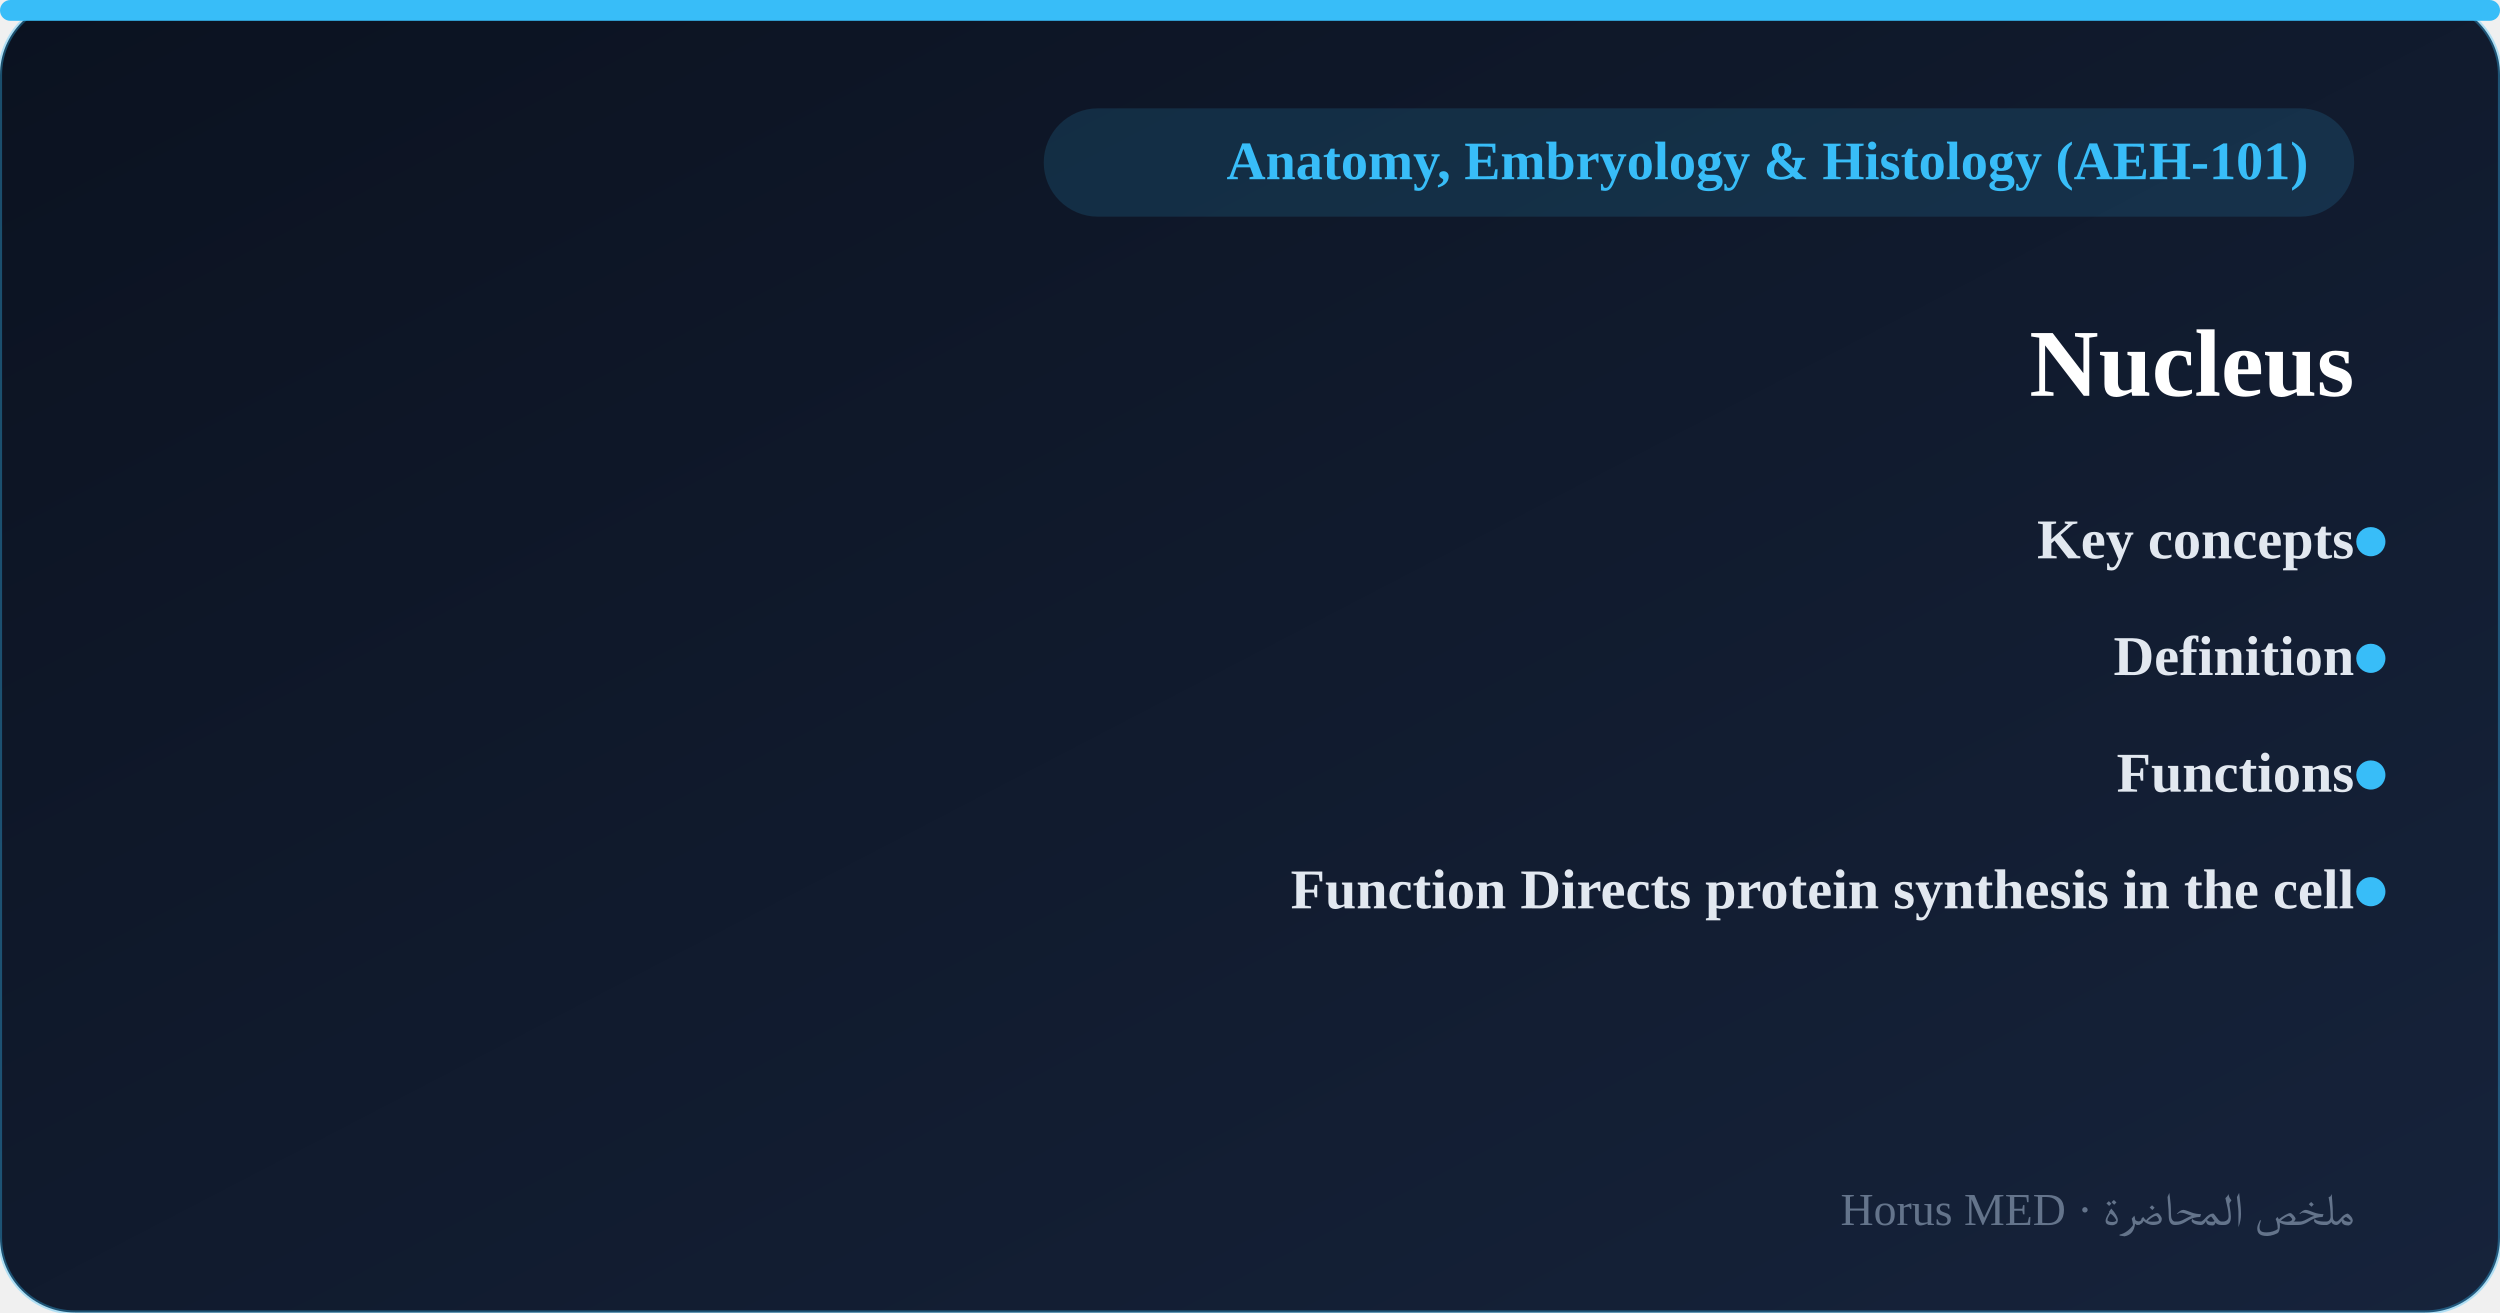
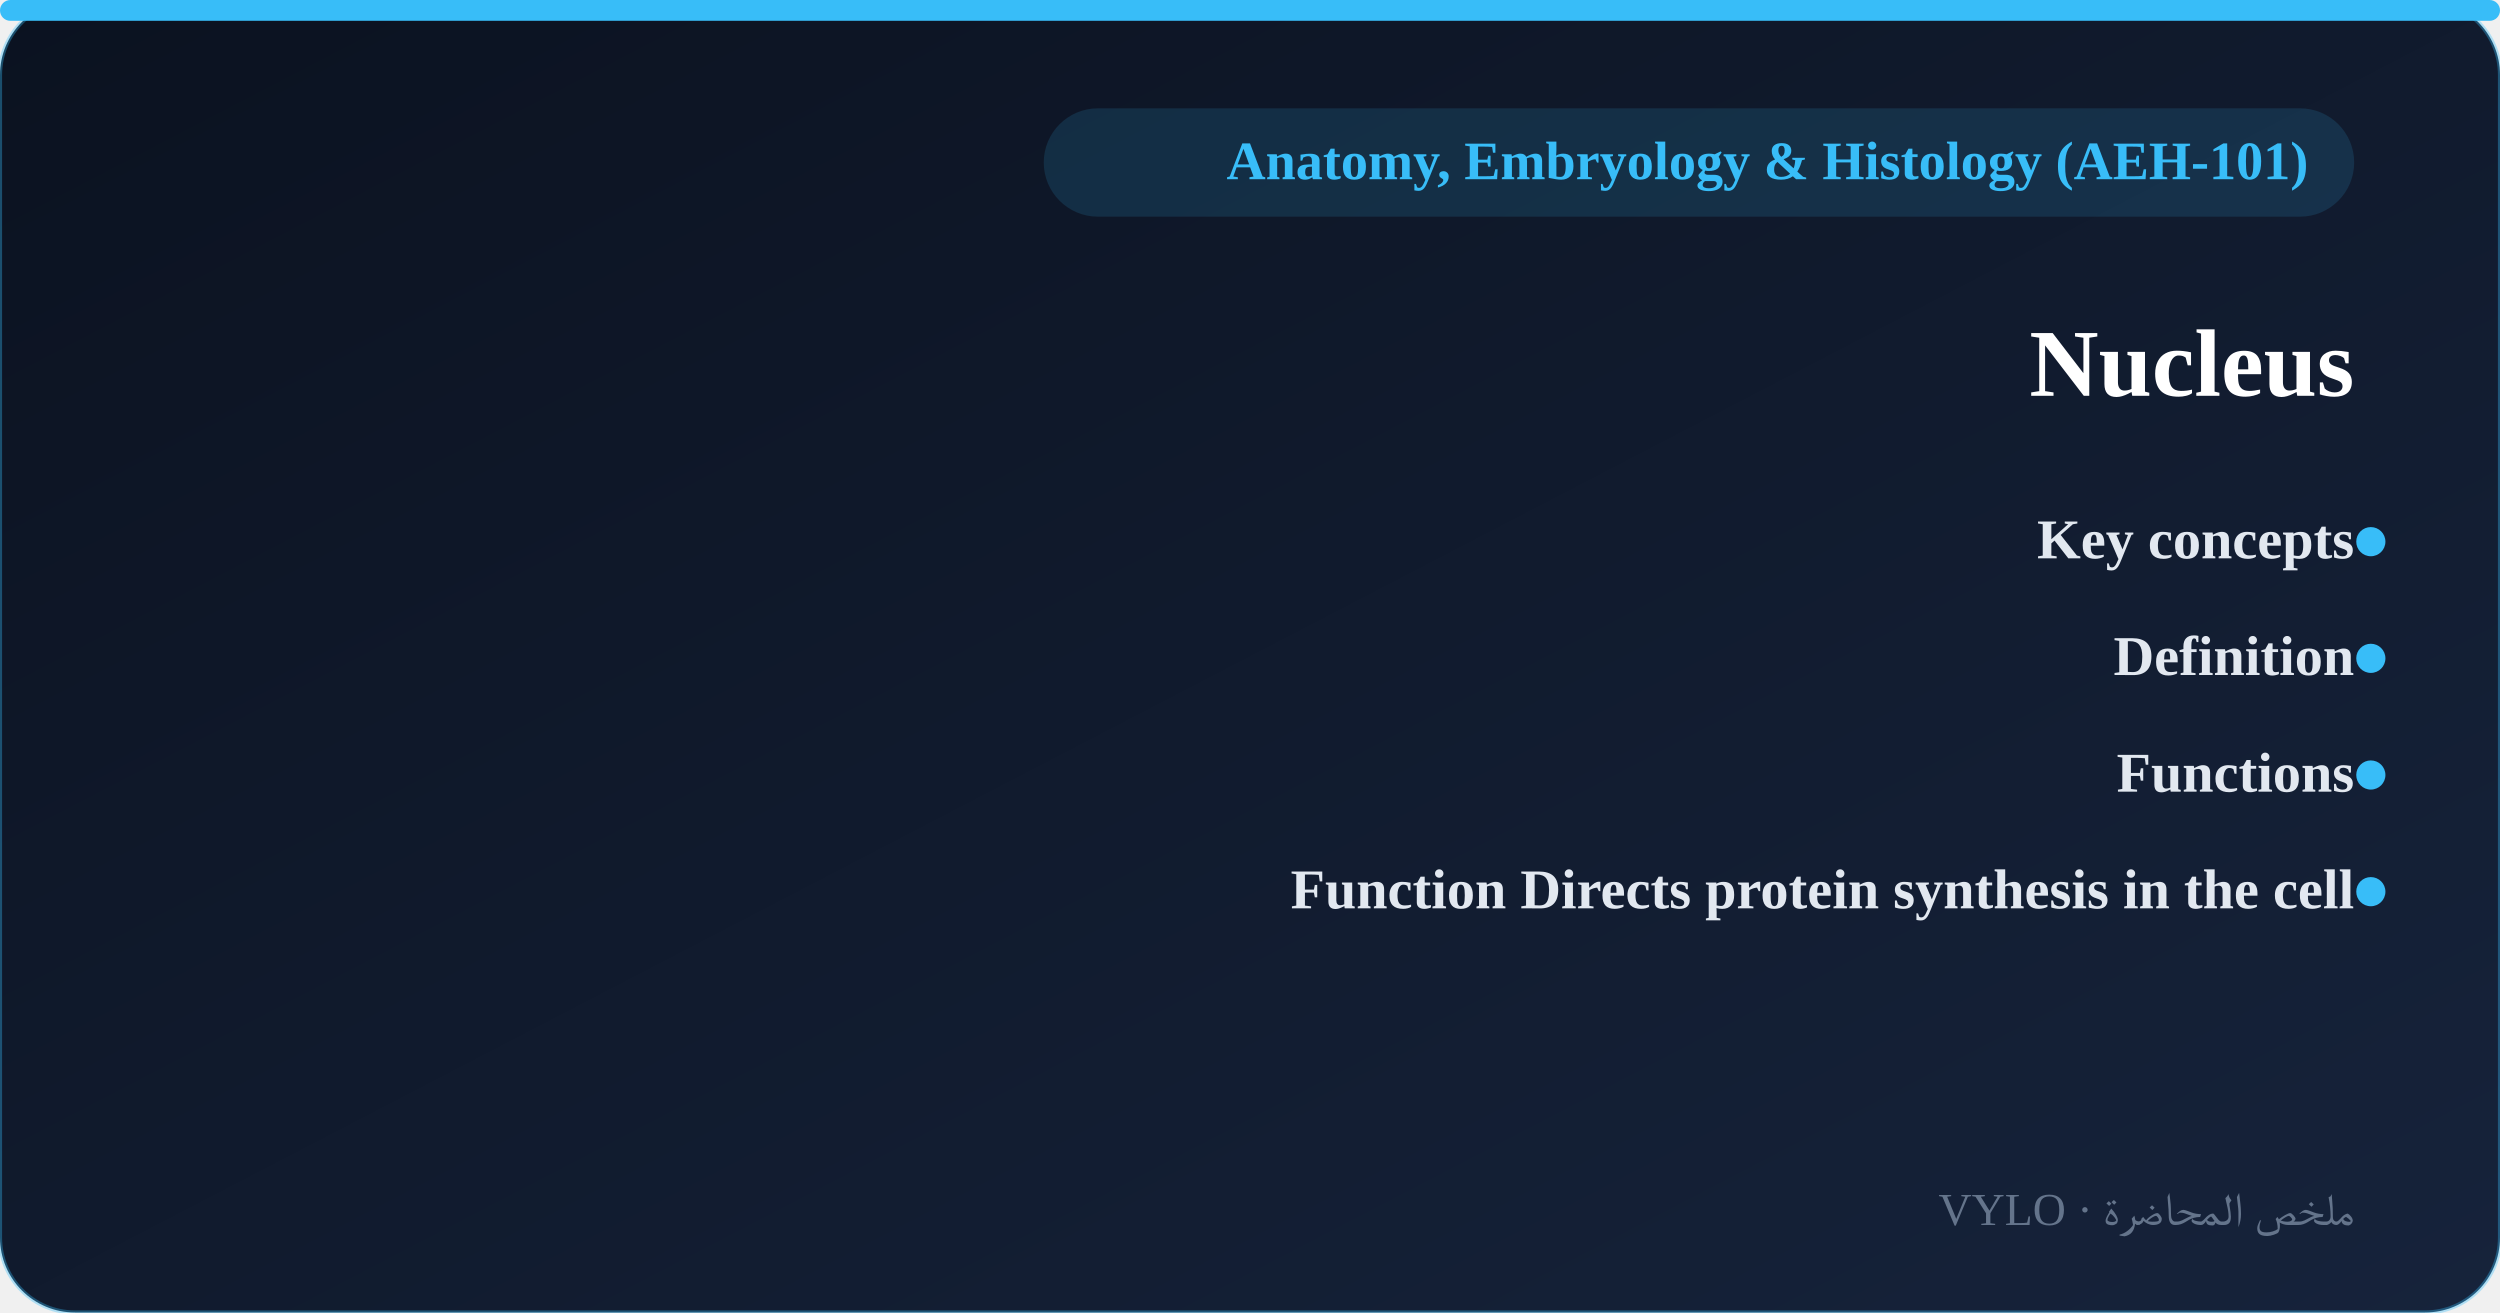
<svg xmlns="http://www.w3.org/2000/svg" width="1200" height="630" viewBox="0 0 1200 630">
  <defs>
    <linearGradient id="bg" x1="0" y1="0" x2="1" y2="1">
      <stop offset="0" stop-color="#0b1220" />
      <stop offset="1" stop-color="#16233b" />
    </linearGradient>
  </defs>
  <rect width="1200" height="630" rx="36" fill="url(#bg)" />
  <rect width="1200" height="630" rx="36" fill="none" stroke="#38bdf8" stroke-opacity="0.35" stroke-width="2" />
  <rect x="0" y="0" width="1200" height="10" rx="5" fill="#38bdf8" />
  <rect x="501" y="52" width="629" height="52" rx="26" fill="#38bdf8" fill-opacity="0.14" />
  <text x="1108" y="86" text-anchor="end" font-size="26" fill="#38bdf8" font-weight="700">Anatomy, Embryology &amp; Histology (AEH-101)</text>
  <text x="1130" y="190" text-anchor="end" font-size="46" fill="#ffffff" font-weight="800">
    <tspan x="1130" dy="0">Nucleus</tspan>
  </text>
  <circle cx="1138" cy="260" r="7" fill="#38bdf8" />
  <text x="1130" y="268" text-anchor="end" font-size="27" fill="#e2e8f0" font-weight="600">Key concepts</text>
  <circle cx="1138" cy="316" r="7" fill="#38bdf8" />
  <text x="1130" y="324" text-anchor="end" font-size="27" fill="#e2e8f0" font-weight="600">Definition</text>
  <circle cx="1138" cy="372" r="7" fill="#38bdf8" />
  <text x="1130" y="380" text-anchor="end" font-size="27" fill="#e2e8f0" font-weight="600">Functions</text>
  <circle cx="1138" cy="428" r="7" fill="#38bdf8" />
  <text x="1130" y="436" text-anchor="end" font-size="27" fill="#e2e8f0" font-weight="600">Function Directs protein synthesis in the cell</text>
-   <text x="1130" y="588" text-anchor="end" font-size="22" fill="#64748b">Horus MED · ملخص المحاضرة</text>
+   <text x="1130" y="588" text-anchor="end" font-size="22" fill="#64748b">VYLO · ملخص المحاضرة</text>
</svg>
